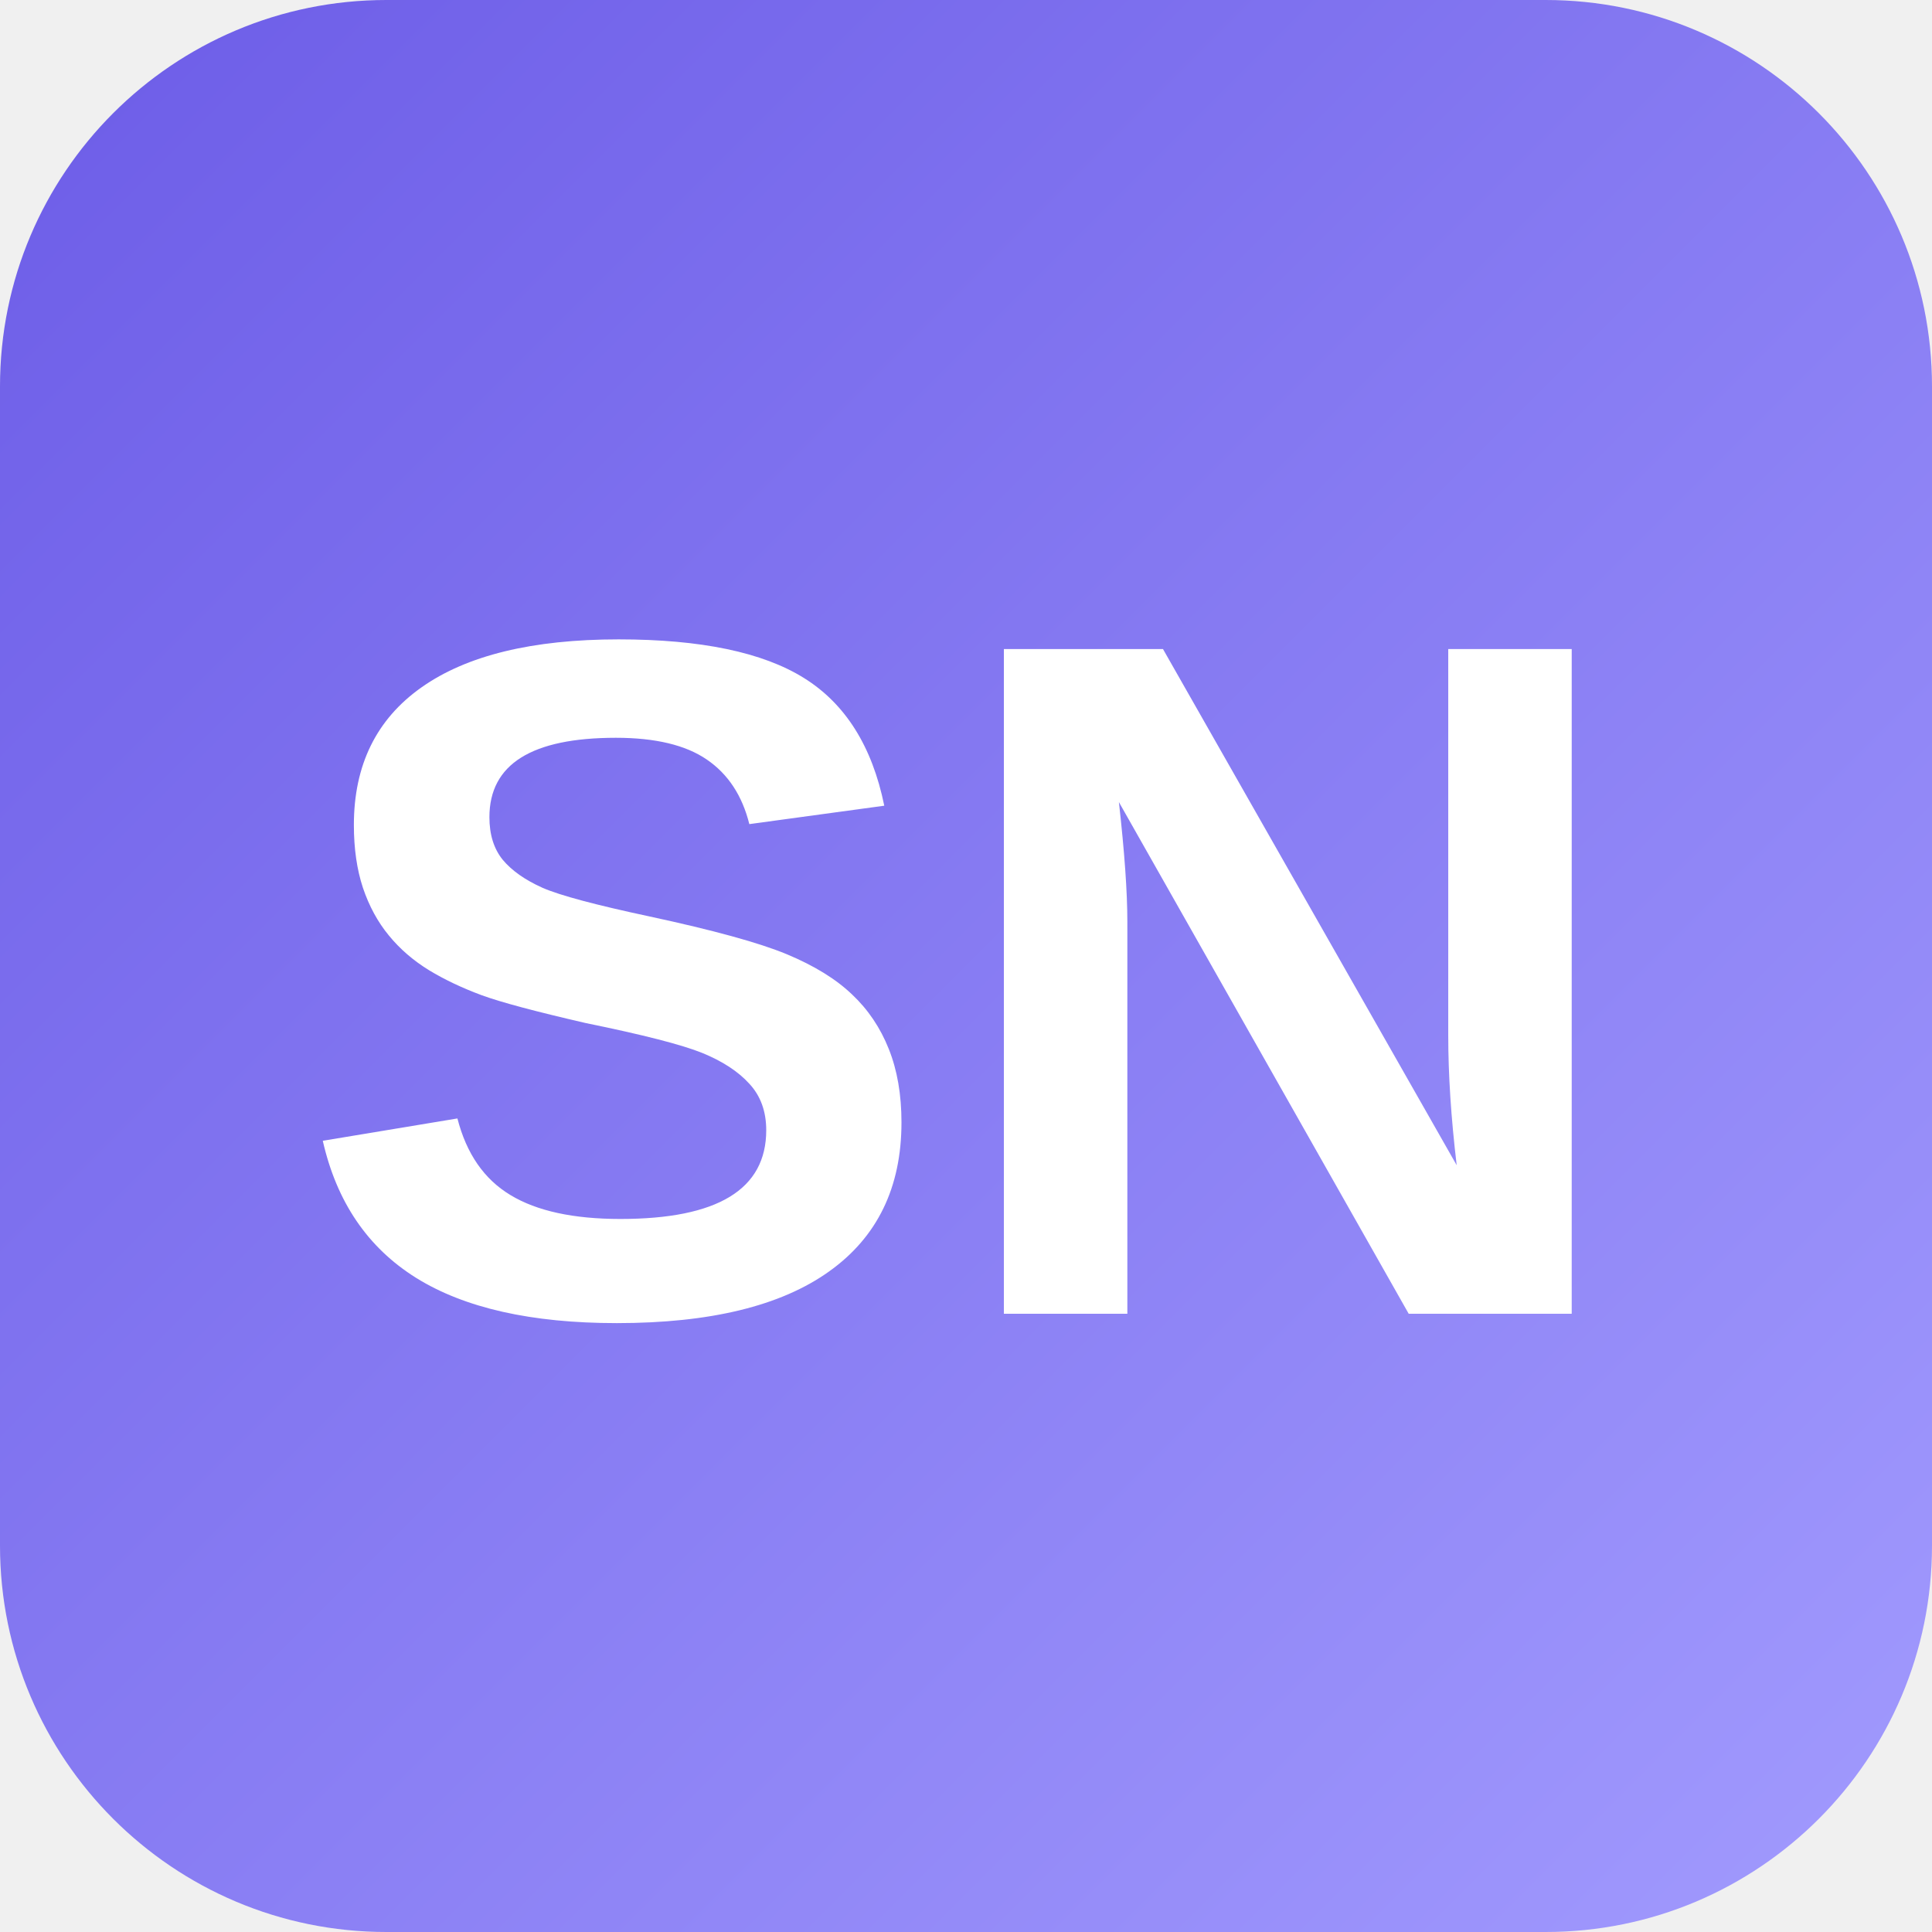
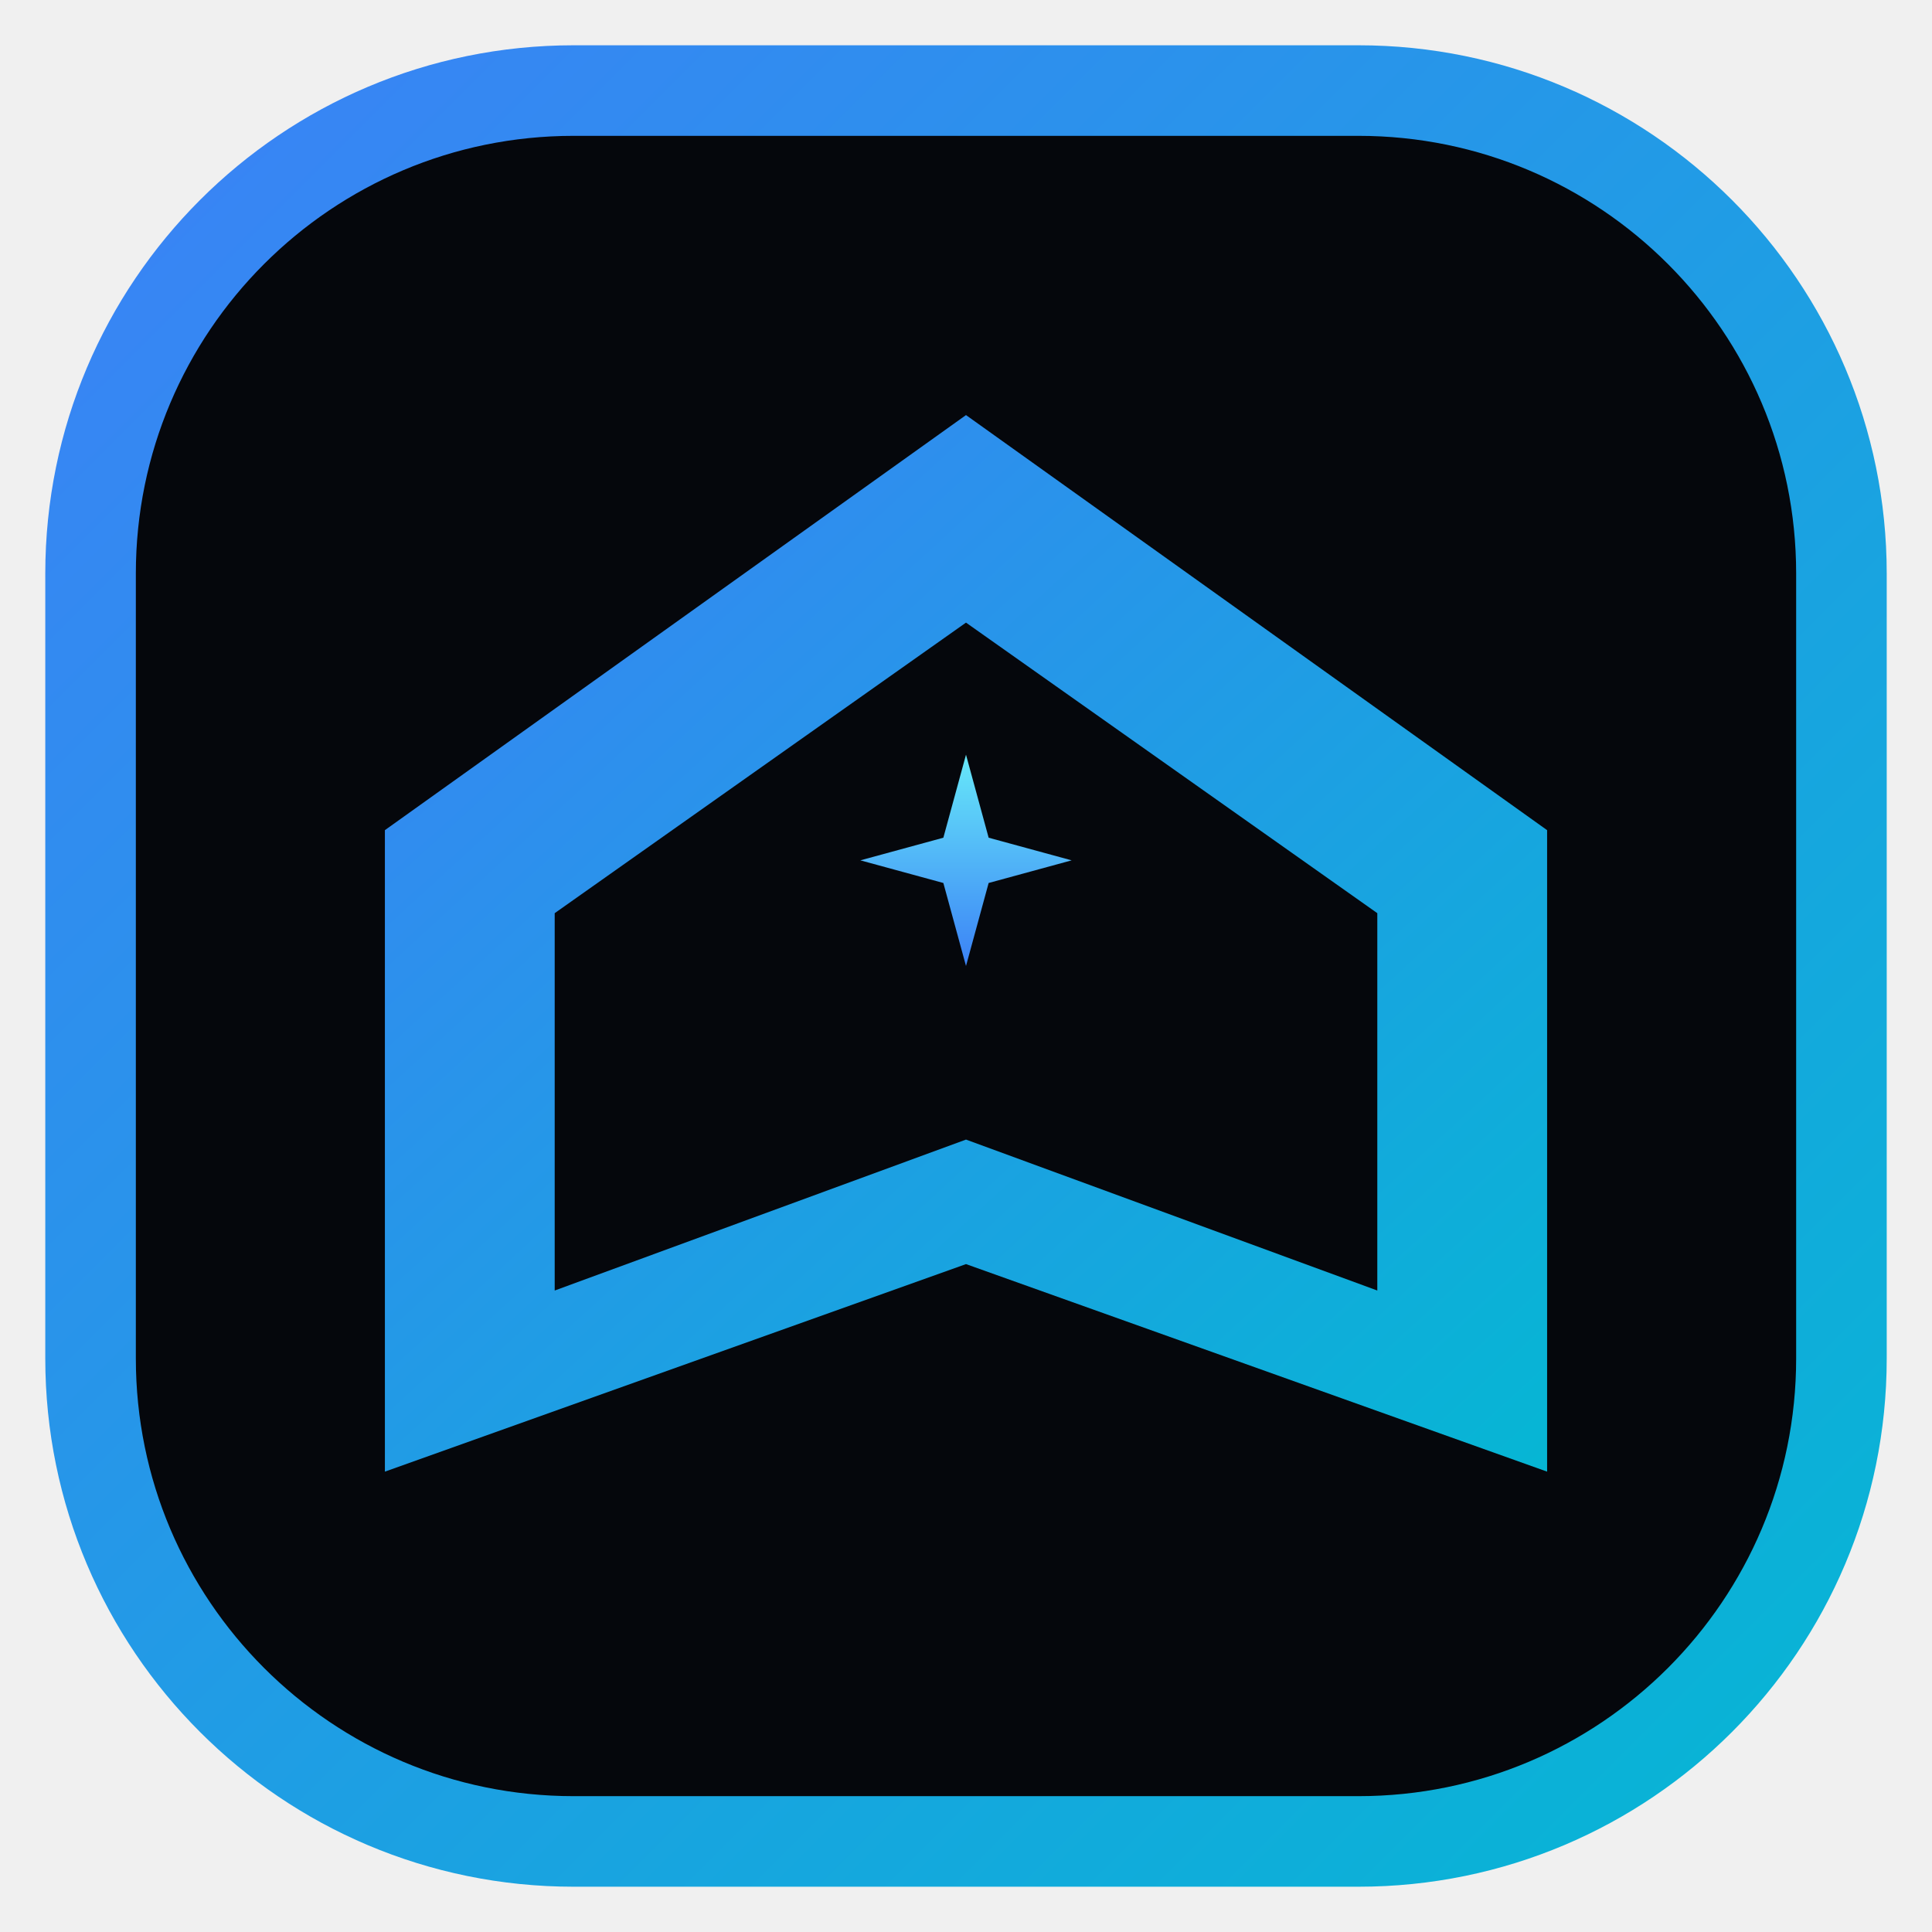
- <svg xmlns="http://www.w3.org/2000/svg" viewBox="0 0 100 100">
+ <svg xmlns="http://www.w3.org/2000/svg" viewBox="0 0 512 512">
  <defs>
-     <linearGradient id="grad" x1="0%" y1="0%" x2="100%" y2="100%">
-       <stop offset="0%" style="stop-color:#6C5CE7;stop-opacity:1" />
-       <stop offset="100%" style="stop-color:#A29BFE;stop-opacity:1" />
+     <linearGradient id="nookGrad" x1="0%" y1="0%" x2="100%" y2="100%">
+       <stop offset="0%" style="stop-color:#3B82F6;stop-opacity:1" />
+       <stop offset="100%" style="stop-color:#06B6D4;stop-opacity:1" />
+     </linearGradient>
+     <linearGradient id="lightGrad" x1="0%" y1="0%" x2="0%" y2="100%">
+       <stop offset="0%" style="stop-color:#67E8F9;stop-opacity:1" />
+       <stop offset="100%" style="stop-color:#3B82F6;stop-opacity:1" />
    </linearGradient>
  </defs>
-   <rect width="100" height="100" rx="20" fill="url(#grad)" />
-   <text x="50" y="68" font-family="Arial, sans-serif" font-size="50" font-weight="bold" fill="white" text-anchor="middle">SN</text>
+   <rect x="24" y="24" width="464" height="464" rx="128" fill="#05070C" stroke="url(#nookGrad)" stroke-width="24" />
+   <path d="M256,110 L410,220 L410,390 L256,335 L102,390 L102,220 Z" fill="url(#nookGrad)" />
+   <path d="M256,165 L365,242 L365,342 L256,302 L147,342 L147,242 Z" fill="#05070C" />
+   <path d="M256,200 L262,222 L284,228 L262,234 L256,256 L250,234 L228,228 L250,222 Z" fill="url(#lightGrad)" />
</svg>
